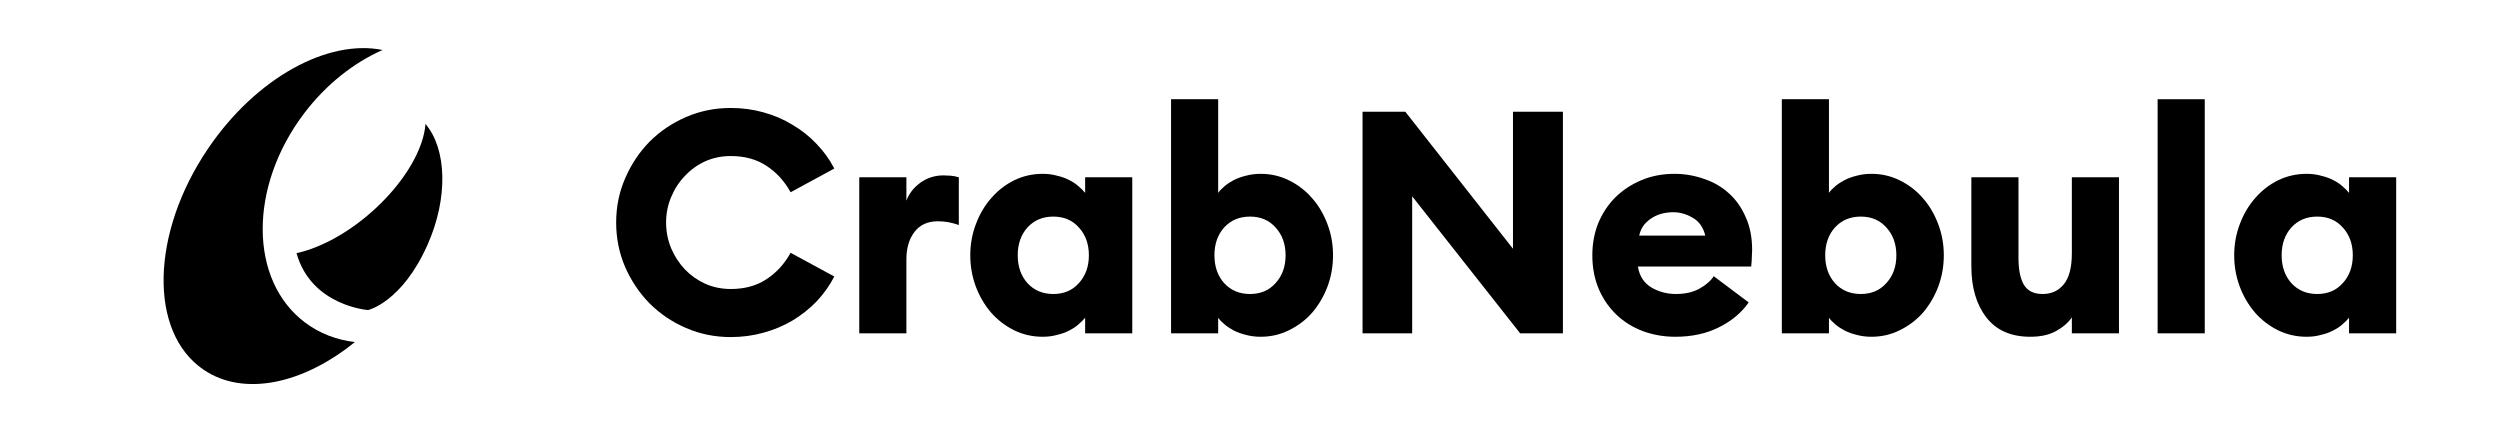
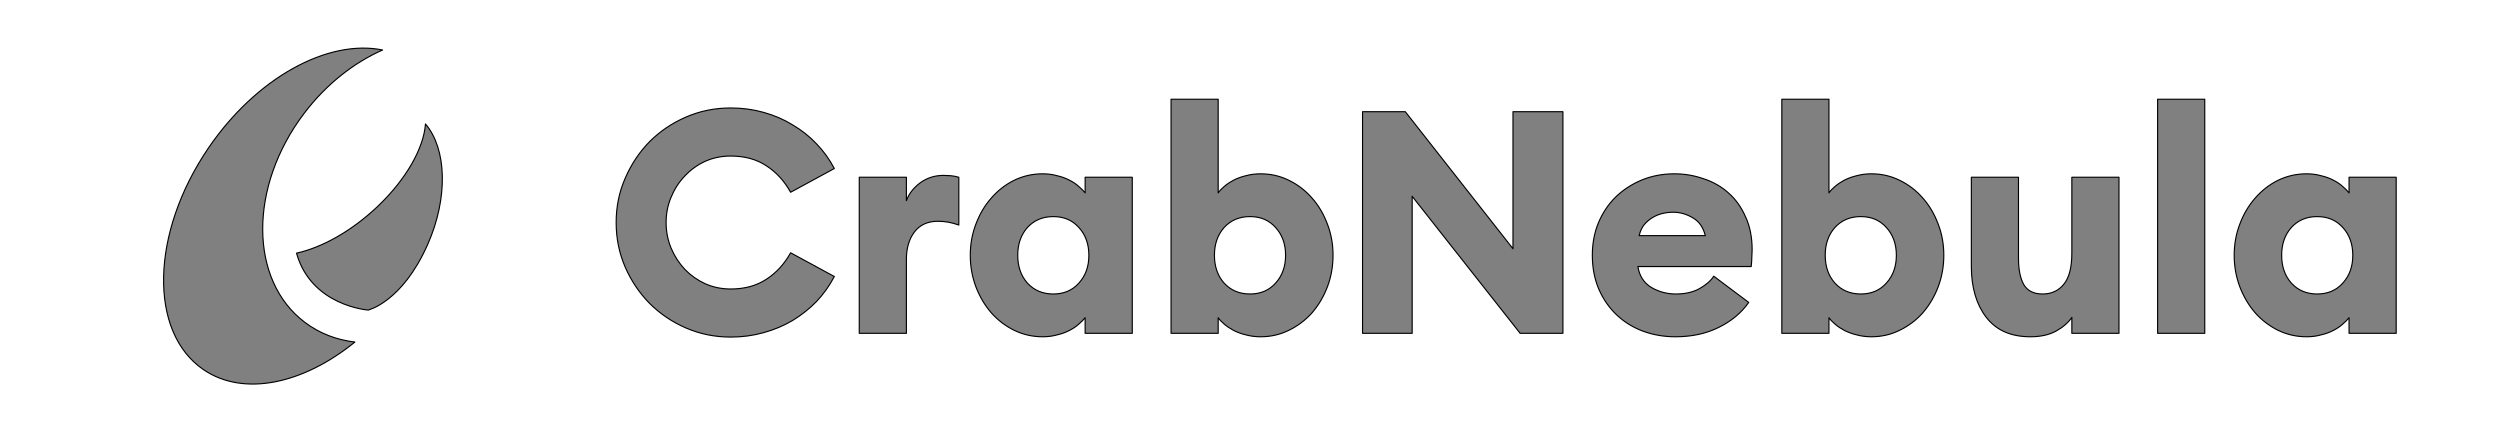
- <svg xmlns="http://www.w3.org/2000/svg" width="1204" height="210" viewBox="0 0 1104 210" style="background-color: #fff" fill="#000">
-   <path d="M301.903 162.334C294.288 162.334 287.123 160.881 280.41 157.975C273.696 155.069 267.834 151.11 262.824 146.099C257.914 141.089 254.006 135.276 251.101 128.662C248.195 121.948 246.742 114.783 246.742 107.167C246.742 99.55 248.195 92.435 251.101 85.821C254.006 79.107 257.914 73.244 262.824 68.234C267.834 63.223 273.696 59.264 280.41 56.358C287.123 53.452 294.288 51.999 301.903 51.999C307.414 51.999 312.675 52.7 317.685 54.103C322.795 55.507 327.455 57.511 331.663 60.116C335.972 62.622 339.83 65.678 343.237 69.286C346.644 72.793 349.499 76.752 351.804 81.161L330.762 92.585C327.756 87.174 323.848 82.915 319.038 79.808C314.328 76.702 308.617 75.148 301.903 75.148C297.494 75.148 293.386 76 289.578 77.704C285.871 79.407 282.614 81.762 279.809 84.769C277.003 87.675 274.798 91.082 273.195 94.991C271.592 98.799 270.79 102.857 270.79 107.167C270.79 111.476 271.592 115.584 273.195 119.493C274.798 123.301 277.003 126.708 279.809 129.715C282.614 132.621 285.871 134.926 289.578 136.629C293.386 138.333 297.494 139.185 301.903 139.185C308.617 139.185 314.328 137.631 319.038 134.525C323.848 131.418 327.756 127.159 330.762 121.748L351.804 133.172C349.499 137.581 346.644 141.59 343.237 145.198C339.83 148.705 335.972 151.762 331.663 154.367C327.455 156.872 322.795 158.827 317.685 160.23C312.675 161.633 307.414 162.334 301.903 162.334Z" />
-   <path d="M363.821 85.37H386.517V96.644C387.72 93.337 389.924 90.481 393.131 88.076C396.437 85.671 400.195 84.468 404.403 84.468C405.506 84.468 406.658 84.518 407.86 84.618C409.063 84.719 410.366 84.969 411.768 85.37V108.369C410.065 107.768 408.412 107.317 406.808 107.016C405.205 106.716 403.502 106.565 401.698 106.565C396.788 106.565 393.03 108.269 390.425 111.676C387.82 115.083 386.517 119.493 386.517 124.904V160.53H363.821V85.37Z" />
-   <path d="M452.161 162.184C447.251 162.184 442.642 161.132 438.333 159.027C434.125 156.923 430.467 154.117 427.361 150.609C424.255 147.001 421.8 142.843 419.996 138.133C418.193 133.322 417.291 128.261 417.291 122.95C417.291 117.639 418.193 112.628 419.996 107.918C421.8 103.108 424.255 98.949 427.361 95.442C430.467 91.834 434.125 88.978 438.333 86.873C442.642 84.769 447.251 83.717 452.161 83.717C454.666 83.717 456.971 84.017 459.075 84.618C461.28 85.12 463.234 85.821 464.937 86.723C466.741 87.625 468.244 88.627 469.446 89.729C470.749 90.832 471.801 91.884 472.603 92.886V85.37H495.299V160.53H472.603V153.014C471.801 154.016 470.749 155.069 469.446 156.171C468.244 157.273 466.741 158.275 464.937 159.177C463.234 160.079 461.28 160.781 459.075 161.282C456.971 161.883 454.666 162.184 452.161 162.184ZM457.272 141.59C462.382 141.59 466.49 139.836 469.597 136.329C472.803 132.821 474.406 128.362 474.406 122.95C474.406 117.539 472.803 113.079 469.597 109.572C466.49 106.064 462.382 104.31 457.272 104.31C452.161 104.31 448.003 106.064 444.796 109.572C441.69 113.079 440.137 117.539 440.137 122.95C440.137 128.362 441.69 132.821 444.796 136.329C448.003 139.836 452.161 141.59 457.272 141.59Z" />
-   <path d="M557.116 162.184C554.611 162.184 552.256 161.883 550.051 161.282C547.947 160.781 545.993 160.079 544.19 159.177C542.486 158.275 540.983 157.273 539.681 156.171C538.378 155.069 537.376 154.016 536.674 153.014V160.53H513.979V47.79H536.674V92.886C537.376 91.884 538.378 90.832 539.681 89.729C540.983 88.627 542.486 87.625 544.19 86.723C545.993 85.821 547.947 85.12 550.051 84.618C552.256 84.017 554.611 83.717 557.116 83.717C562.026 83.717 566.585 84.769 570.793 86.873C575.102 88.978 578.81 91.834 581.916 95.442C585.022 98.949 587.477 103.108 589.281 107.918C591.084 112.628 591.986 117.639 591.986 122.95C591.986 128.261 591.084 133.322 589.281 138.133C587.477 142.843 585.022 147.001 581.916 150.609C578.81 154.117 575.102 156.923 570.793 159.027C566.585 161.132 562.026 162.184 557.116 162.184ZM552.005 141.59C557.116 141.59 561.224 139.836 564.33 136.329C567.537 132.821 569.14 128.362 569.14 122.95C569.14 117.539 567.537 113.079 564.33 109.572C561.224 106.064 557.116 104.31 552.005 104.31C546.895 104.31 542.737 106.064 539.53 109.572C536.424 113.079 534.871 117.539 534.871 122.95C534.871 128.362 536.424 132.821 539.53 136.329C542.737 139.836 546.895 141.59 552.005 141.59Z" />
-   <path d="M682.106 160.53L630.101 94.54V160.53H606.203V53.803H626.795L678.649 119.793V53.803H702.698V160.53H682.106Z" />
-   <path d="M756.852 162.184C751.341 162.184 746.13 161.282 741.22 159.478C736.411 157.674 732.202 155.069 728.595 151.661C724.988 148.254 722.132 144.145 720.028 139.335C717.923 134.425 716.871 128.963 716.871 122.95C716.871 117.338 717.823 112.177 719.727 107.467C721.731 102.657 724.487 98.498 727.994 94.991C731.601 91.483 735.809 88.727 740.619 86.723C745.429 84.719 750.69 83.717 756.401 83.717C761.311 83.717 766.021 84.518 770.53 86.122C775.139 87.625 779.147 89.93 782.554 93.036C785.961 96.043 788.666 99.851 790.67 104.461C792.775 108.97 793.827 114.282 793.827 120.395C793.827 121.397 793.777 122.549 793.677 123.852C793.677 125.055 793.576 126.558 793.376 128.362H738.816C739.517 132.871 741.671 136.228 745.279 138.433C748.886 140.538 752.844 141.59 757.153 141.59C761.562 141.59 765.319 140.738 768.425 139.034C771.632 137.231 773.937 135.226 775.339 133.022L792.173 145.649C788.666 150.659 783.857 154.668 777.744 157.674C771.732 160.681 764.768 162.184 756.852 162.184ZM771.281 113.48C770.279 109.471 768.275 106.615 765.269 104.912C762.263 103.108 759.107 102.206 755.8 102.206C754.096 102.206 752.393 102.406 750.69 102.807C748.986 103.208 747.383 103.859 745.88 104.761C744.377 105.663 743.024 106.816 741.822 108.219C740.719 109.622 739.918 111.376 739.417 113.48H771.281Z" />
-   <path d="M851.265 162.184C848.76 162.184 846.405 161.883 844.201 161.282C842.097 160.781 840.143 160.079 838.339 159.177C836.636 158.275 835.133 157.273 833.83 156.171C832.527 155.069 831.525 154.016 830.824 153.014V160.53H808.128V47.79H830.824V92.886C831.525 91.884 832.527 90.832 833.83 89.729C835.133 88.627 836.636 87.625 838.339 86.723C840.143 85.821 842.097 85.12 844.201 84.618C846.405 84.017 848.76 83.717 851.265 83.717C856.175 83.717 860.734 84.769 864.943 86.873C869.252 88.978 872.959 91.834 876.065 95.442C879.172 98.949 881.627 103.108 883.43 107.918C885.234 112.628 886.136 117.639 886.136 122.95C886.136 128.261 885.234 133.322 883.43 138.133C881.627 142.843 879.172 147.001 876.065 150.609C872.959 154.117 869.252 156.923 864.943 159.027C860.734 161.132 856.175 162.184 851.265 162.184ZM846.155 141.59C851.265 141.59 855.374 139.836 858.48 136.329C861.686 132.821 863.29 128.362 863.29 122.95C863.29 117.539 861.686 113.079 858.48 109.572C855.374 106.064 851.265 104.31 846.155 104.31C841.045 104.31 836.886 106.064 833.68 109.572C830.573 113.079 829.02 117.539 829.02 122.95C829.02 128.362 830.573 132.821 833.68 136.329C836.886 139.836 841.045 141.59 846.155 141.59Z" />
-   <path d="M927.812 162.184C918.493 162.184 911.429 159.077 906.619 152.864C901.81 146.651 899.405 138.433 899.405 128.211V85.37H922.101V124.303C922.101 129.815 922.952 134.074 924.656 137.08C926.459 140.087 929.466 141.59 933.674 141.59C937.983 141.59 941.39 140.037 943.895 136.93C946.5 133.823 947.803 128.813 947.803 121.898V85.37H970.499V160.53H947.803V152.864C945.999 155.469 943.444 157.674 940.137 159.478C936.83 161.282 932.722 162.184 927.812 162.184Z" />
-   <path d="M989.109 47.79H1011.81V160.53H989.109V47.79Z" />
-   <path d="M1060.86 162.184C1055.95 162.184 1051.34 161.132 1047.03 159.027C1042.83 156.923 1039.17 154.117 1036.06 150.609C1032.96 147.001 1030.5 142.843 1028.7 138.133C1026.89 133.322 1025.99 128.261 1025.99 122.95C1025.99 117.639 1026.89 112.628 1028.7 107.918C1030.5 103.108 1032.96 98.949 1036.06 95.442C1039.17 91.834 1042.83 88.978 1047.03 86.873C1051.34 84.769 1055.95 83.717 1060.86 83.717C1063.37 83.717 1065.67 84.017 1067.78 84.618C1069.98 85.12 1071.94 85.821 1073.64 86.723C1075.44 87.625 1076.95 88.627 1078.15 89.729C1079.45 90.832 1080.5 91.884 1081.3 92.886V85.37H1104V160.53H1081.3V153.014C1080.5 154.016 1079.45 155.069 1078.15 156.171C1076.95 157.273 1075.44 158.275 1073.64 159.177C1071.94 160.079 1069.98 160.781 1067.78 161.282C1065.67 161.883 1063.37 162.184 1060.86 162.184ZM1065.97 141.59C1071.08 141.59 1075.19 139.836 1078.3 136.329C1081.5 132.821 1083.11 128.362 1083.11 122.95C1083.11 117.539 1081.5 113.079 1078.3 109.572C1075.19 106.064 1071.08 104.31 1065.97 104.31C1060.86 104.31 1056.7 106.064 1053.5 109.572C1050.39 113.079 1048.84 117.539 1048.84 122.95C1048.84 128.362 1050.39 132.821 1053.5 136.329C1056.7 139.836 1060.86 141.59 1065.97 141.59Z" />
-   <path fill-rule="evenodd" clip-rule="evenodd" d="M96.48 54.585C69.724 89.866 69.878 134.941 96.826 155.264C103.908 160.605 112.136 163.705 120.903 164.732C96.032 184.934 67.382 191.203 48.037 178.045C21.507 160 22.524 112.249 50.309 71.391C73.51 37.273 108.039 18.749 134.247 24.072C120.404 30.195 107.116 40.561 96.48 54.585ZM131.638 99.643C119.141 111.453 104.859 119.304 92.801 121.916C99.921 147.367 127.29 149.323 127.29 149.323C127.29 149.323 143.578 145.578 155.877 117.941C166.005 95.183 165.122 71.668 154.914 59.7C154.065 71.267 145.731 86.324 131.638 99.643Z" />
+ <svg xmlns="http://www.w3.org/2000/svg" width="100%" height="100%" viewBox="0 0 1204 210" version="1.1" xml:space="preserve" style="fill-rule:evenodd;clip-rule:evenodd;stroke-linejoin:round;stroke-miterlimit:2;">
+   <path d="M351.903,162.334C344.288,162.334 337.123,160.881 330.41,157.975C323.696,155.069 317.834,151.11 312.824,146.099C307.914,141.089 304.006,135.276 301.101,128.662C298.195,121.948 296.742,114.783 296.742,107.167C296.742,99.55 298.195,92.435 301.101,85.821C304.006,79.107 307.914,73.244 312.824,68.234C317.834,63.223 323.696,59.265 330.41,56.358C337.123,53.452 344.288,51.999 351.903,51.999C357.414,51.999 362.675,52.701 367.685,54.103C372.795,55.507 377.455,57.511 381.663,60.116C385.972,62.622 389.83,65.678 393.237,69.286C396.644,72.793 399.499,76.752 401.804,81.161L380.762,92.586C377.756,87.174 373.848,82.915 369.038,79.808C364.328,76.702 358.617,75.148 351.903,75.148C347.494,75.148 343.386,76 339.578,77.704C335.871,79.407 332.614,81.762 329.809,84.769C327.003,87.675 324.798,91.082 323.195,94.991C321.592,98.799 320.79,102.857 320.79,107.167C320.79,111.476 321.592,115.584 323.195,119.493C324.798,123.301 327.003,126.708 329.809,129.715C332.614,132.621 335.871,134.926 339.578,136.629C343.386,138.333 347.494,139.185 351.903,139.185C358.617,139.185 364.328,137.631 369.038,134.525C373.848,131.418 377.756,127.159 380.762,121.748L401.804,133.172C399.499,137.581 396.644,141.59 393.237,145.198C389.83,148.705 385.972,151.762 381.663,154.367C377.455,156.872 372.795,158.827 367.685,160.23C362.675,161.633 357.414,162.334 351.903,162.334Z" style="fill:rgb(128,128,128);fill-rule:nonzero;stroke:black;stroke-width:0.55px;" />
+   <path d="M413.821,85.37L436.517,85.37L436.517,96.644C437.72,93.337 439.924,90.481 443.131,88.076C446.437,85.671 450.195,84.468 454.403,84.468C455.506,84.468 456.658,84.518 457.86,84.619C459.063,84.719 460.366,84.969 461.768,85.37L461.768,108.369C460.065,107.768 458.412,107.317 456.808,107.016C455.205,106.716 453.502,106.565 451.698,106.565C446.788,106.565 443.03,108.269 440.425,111.676C437.82,115.083 436.517,119.493 436.517,124.904L436.517,160.53L413.821,160.53L413.821,85.37Z" style="fill:rgb(128,128,128);fill-rule:nonzero;stroke:black;stroke-width:0.55px;" />
+   <path d="M502.161,162.184C497.251,162.184 492.642,161.132 488.333,159.027C484.125,156.923 480.467,154.117 477.361,150.609C474.255,147.001 471.8,142.843 469.996,138.133C468.193,133.322 467.291,128.261 467.291,122.95C467.291,117.639 468.193,112.628 469.996,107.918C471.8,103.108 474.255,98.949 477.361,95.442C480.467,91.834 484.125,88.978 488.333,86.873C492.642,84.769 497.251,83.717 502.161,83.717C504.666,83.717 506.971,84.017 509.075,84.619C511.28,85.12 513.234,85.821 514.937,86.723C516.741,87.625 518.244,88.627 519.446,89.729C520.749,90.832 521.801,91.884 522.603,92.886L522.603,85.37L545.299,85.37L545.299,160.53L522.603,160.53L522.603,153.014C521.801,154.016 520.749,155.069 519.446,156.171C518.244,157.273 516.741,158.275 514.937,159.177C513.234,160.079 511.28,160.781 509.075,161.282C506.971,161.883 504.666,162.184 502.161,162.184ZM507.272,141.59C512.382,141.59 516.49,139.836 519.597,136.329C522.803,132.821 524.406,128.362 524.406,122.95C524.406,117.539 522.803,113.079 519.597,109.572C516.49,106.064 512.382,104.31 507.272,104.31C502.161,104.31 498.003,106.064 494.796,109.572C491.69,113.079 490.137,117.539 490.137,122.95C490.137,128.362 491.69,132.821 494.796,136.329C498.003,139.836 502.161,141.59 507.272,141.59Z" style="fill:rgb(128,128,128);fill-rule:nonzero;stroke:black;stroke-width:0.55px;" />
+   <path d="M607.116,162.184C604.611,162.184 602.256,161.883 600.051,161.282C597.947,160.781 595.993,160.079 594.19,159.177C592.486,158.275 590.983,157.273 589.681,156.171C588.378,155.069 587.376,154.016 586.674,153.014L586.674,160.53L563.979,160.53L563.979,47.79L586.674,47.79L586.674,92.886C587.376,91.884 588.378,90.832 589.681,89.729C590.983,88.627 592.486,87.625 594.19,86.723C595.993,85.821 597.947,85.12 600.051,84.619C602.256,84.017 604.611,83.717 607.116,83.717C612.026,83.717 616.585,84.769 620.793,86.873C625.102,88.978 628.81,91.834 631.916,95.442C635.022,98.949 637.477,103.108 639.281,107.918C641.084,112.628 641.986,117.639 641.986,122.95C641.986,128.261 641.084,133.322 639.281,138.133C637.477,142.843 635.022,147.001 631.916,150.609C628.81,154.117 625.102,156.923 620.793,159.027C616.585,161.132 612.026,162.184 607.116,162.184ZM602.005,141.59C607.116,141.59 611.224,139.836 614.33,136.329C617.537,132.821 619.14,128.362 619.14,122.95C619.14,117.539 617.537,113.079 614.33,109.572C611.224,106.064 607.116,104.31 602.005,104.31C596.895,104.31 592.737,106.064 589.53,109.572C586.424,113.079 584.871,117.539 584.871,122.95C584.871,128.362 586.424,132.821 589.53,136.329C592.737,139.836 596.895,141.59 602.005,141.59Z" style="fill:rgb(128,128,128);fill-rule:nonzero;stroke:black;stroke-width:0.55px;" />
+   <path d="M732.106,160.53L680.101,94.54L680.101,160.53L656.203,160.53L656.203,53.803L676.795,53.803L728.649,119.793L728.649,53.803L752.698,53.803L752.698,160.53L732.106,160.53Z" style="fill:rgb(128,128,128);fill-rule:nonzero;stroke:black;stroke-width:0.55px;" />
+   <path d="M806.852,162.184C801.341,162.184 796.13,161.282 791.22,159.478C786.411,157.674 782.202,155.069 778.595,151.661C774.988,148.254 772.132,144.145 770.028,139.335C767.923,134.425 766.871,128.963 766.871,122.95C766.871,117.338 767.823,112.177 769.727,107.467C771.731,102.657 774.487,98.498 777.994,94.991C781.601,91.483 785.809,88.727 790.619,86.723C795.429,84.719 800.69,83.717 806.401,83.717C811.311,83.717 816.021,84.518 820.53,86.122C825.139,87.625 829.147,89.93 832.554,93.036C835.961,96.043 838.666,99.851 840.67,104.461C842.775,108.97 843.827,114.282 843.827,120.395C843.827,121.397 843.777,122.549 843.677,123.852C843.677,125.055 843.576,126.558 843.376,128.362L788.816,128.362C789.517,132.871 791.671,136.228 795.279,138.433C798.886,140.538 802.844,141.59 807.153,141.59C811.562,141.59 815.319,140.738 818.425,139.034C821.632,137.231 823.937,135.226 825.339,133.022L842.173,145.649C838.666,150.659 833.857,154.668 827.744,157.674C821.732,160.681 814.768,162.184 806.852,162.184ZM821.281,113.48C820.279,109.471 818.275,106.615 815.269,104.912C812.263,103.108 809.107,102.206 805.8,102.206C804.096,102.206 802.393,102.406 800.69,102.807C798.986,103.208 797.383,103.859 795.88,104.761C794.377,105.663 793.024,106.816 791.822,108.219C790.719,109.622 789.918,111.376 789.417,113.48L821.281,113.48Z" style="fill:rgb(128,128,128);fill-rule:nonzero;stroke:black;stroke-width:0.55px;" />
+   <path d="M901.265,162.184C898.76,162.184 896.405,161.883 894.201,161.282C892.097,160.781 890.143,160.079 888.339,159.177C886.636,158.275 885.133,157.273 883.83,156.171C882.527,155.069 881.525,154.016 880.824,153.014L880.824,160.53L858.128,160.53L858.128,47.79L880.824,47.79L880.824,92.886C881.525,91.884 882.527,90.832 883.83,89.729C885.133,88.627 886.636,87.625 888.339,86.723C890.143,85.821 892.097,85.12 894.201,84.619C896.405,84.017 898.76,83.717 901.265,83.717C906.175,83.717 910.734,84.769 914.943,86.873C919.252,88.978 922.959,91.834 926.065,95.442C929.172,98.949 931.627,103.108 933.43,107.918C935.234,112.628 936.136,117.639 936.136,122.95C936.136,128.261 935.234,133.322 933.43,138.133C931.627,142.843 929.172,147.001 926.065,150.609C922.959,154.117 919.252,156.923 914.943,159.027C910.734,161.132 906.175,162.184 901.265,162.184ZM896.155,141.59C901.265,141.59 905.374,139.836 908.48,136.329C911.686,132.821 913.29,128.362 913.29,122.95C913.29,117.539 911.686,113.079 908.48,109.572C905.374,106.064 901.265,104.31 896.155,104.31C891.045,104.31 886.886,106.064 883.68,109.572C880.573,113.079 879.02,117.539 879.02,122.95C879.02,128.362 880.573,132.821 883.68,136.329C886.886,139.836 891.045,141.59 896.155,141.59Z" style="fill:rgb(128,128,128);fill-rule:nonzero;stroke:black;stroke-width:0.55px;" />
+   <path d="M977.812,162.184C968.493,162.184 961.429,159.077 956.619,152.864C951.81,146.651 949.405,138.433 949.405,128.211L949.405,85.37L972.101,85.37L972.101,124.303C972.101,129.815 972.952,134.074 974.656,137.08C976.459,140.087 979.466,141.59 983.674,141.59C987.983,141.59 991.39,140.037 993.895,136.93C996.5,133.823 997.803,128.813 997.803,121.898L997.803,85.37L1020.5,85.37L1020.5,160.53L997.803,160.53L997.803,152.864C995.999,155.469 993.444,157.674 990.137,159.478C986.83,161.282 982.722,162.184 977.812,162.184Z" style="fill:rgb(128,128,128);fill-rule:nonzero;stroke:black;stroke-width:0.55px;" />
+   <rect x="1039.11" y="47.79" width="22.701" height="112.74" style="fill:rgb(128,128,128);fill-rule:nonzero;stroke:black;stroke-width:0.55px;" />
+   <path d="M1110.86,162.184C1105.95,162.184 1101.34,161.132 1097.03,159.027C1092.83,156.923 1089.17,154.117 1086.06,150.609C1082.96,147.001 1080.5,142.843 1078.7,138.133C1076.89,133.322 1075.99,128.261 1075.99,122.95C1075.99,117.639 1076.89,112.628 1078.7,107.918C1080.5,103.108 1082.96,98.949 1086.06,95.442C1089.17,91.834 1092.83,88.978 1097.03,86.873C1101.34,84.769 1105.95,83.717 1110.86,83.717C1113.37,83.717 1115.67,84.017 1117.78,84.619C1119.98,85.12 1121.94,85.821 1123.64,86.723C1125.44,87.625 1126.95,88.627 1128.15,89.729C1129.45,90.832 1130.5,91.884 1131.3,92.886L1131.3,85.37L1154,85.37L1154,160.53L1131.3,160.53L1131.3,153.014C1130.5,154.016 1129.45,155.069 1128.15,156.171C1126.95,157.273 1125.44,158.275 1123.64,159.177C1121.94,160.079 1119.98,160.781 1117.78,161.282C1115.67,161.883 1113.37,162.184 1110.86,162.184ZM1115.97,141.59C1121.08,141.59 1125.19,139.836 1128.3,136.329C1131.5,132.821 1133.11,128.362 1133.11,122.95C1133.11,117.539 1131.5,113.079 1128.3,109.572C1125.19,106.064 1121.08,104.31 1115.97,104.31C1110.86,104.31 1106.7,106.064 1103.5,109.572C1100.39,113.079 1098.84,117.539 1098.84,122.95C1098.84,128.362 1100.39,132.821 1103.5,136.329C1106.7,139.836 1110.86,141.59 1115.97,141.59Z" style="fill:rgb(128,128,128);fill-rule:nonzero;stroke:black;stroke-width:0.55px;" />
+   <path d="M146.48,54.585C119.724,89.866 119.878,134.941 146.826,155.264C153.908,160.605 162.136,163.705 170.903,164.732C146.032,184.934 117.382,191.203 98.037,178.045C71.507,160 72.524,112.249 100.309,71.391C123.51,37.273 158.039,18.749 184.247,24.072C170.404,30.195 157.116,40.561 146.48,54.585ZM181.638,99.643C169.141,111.453 154.859,119.304 142.801,121.916C149.921,147.367 177.29,149.323 177.29,149.323C177.29,149.323 193.578,145.578 205.877,117.941C216.005,95.183 215.122,71.668 204.914,59.7C204.065,71.267 195.731,86.324 181.638,99.643Z" style="fill:rgb(128,128,128);stroke:black;stroke-width:0.55px;" />
</svg>
